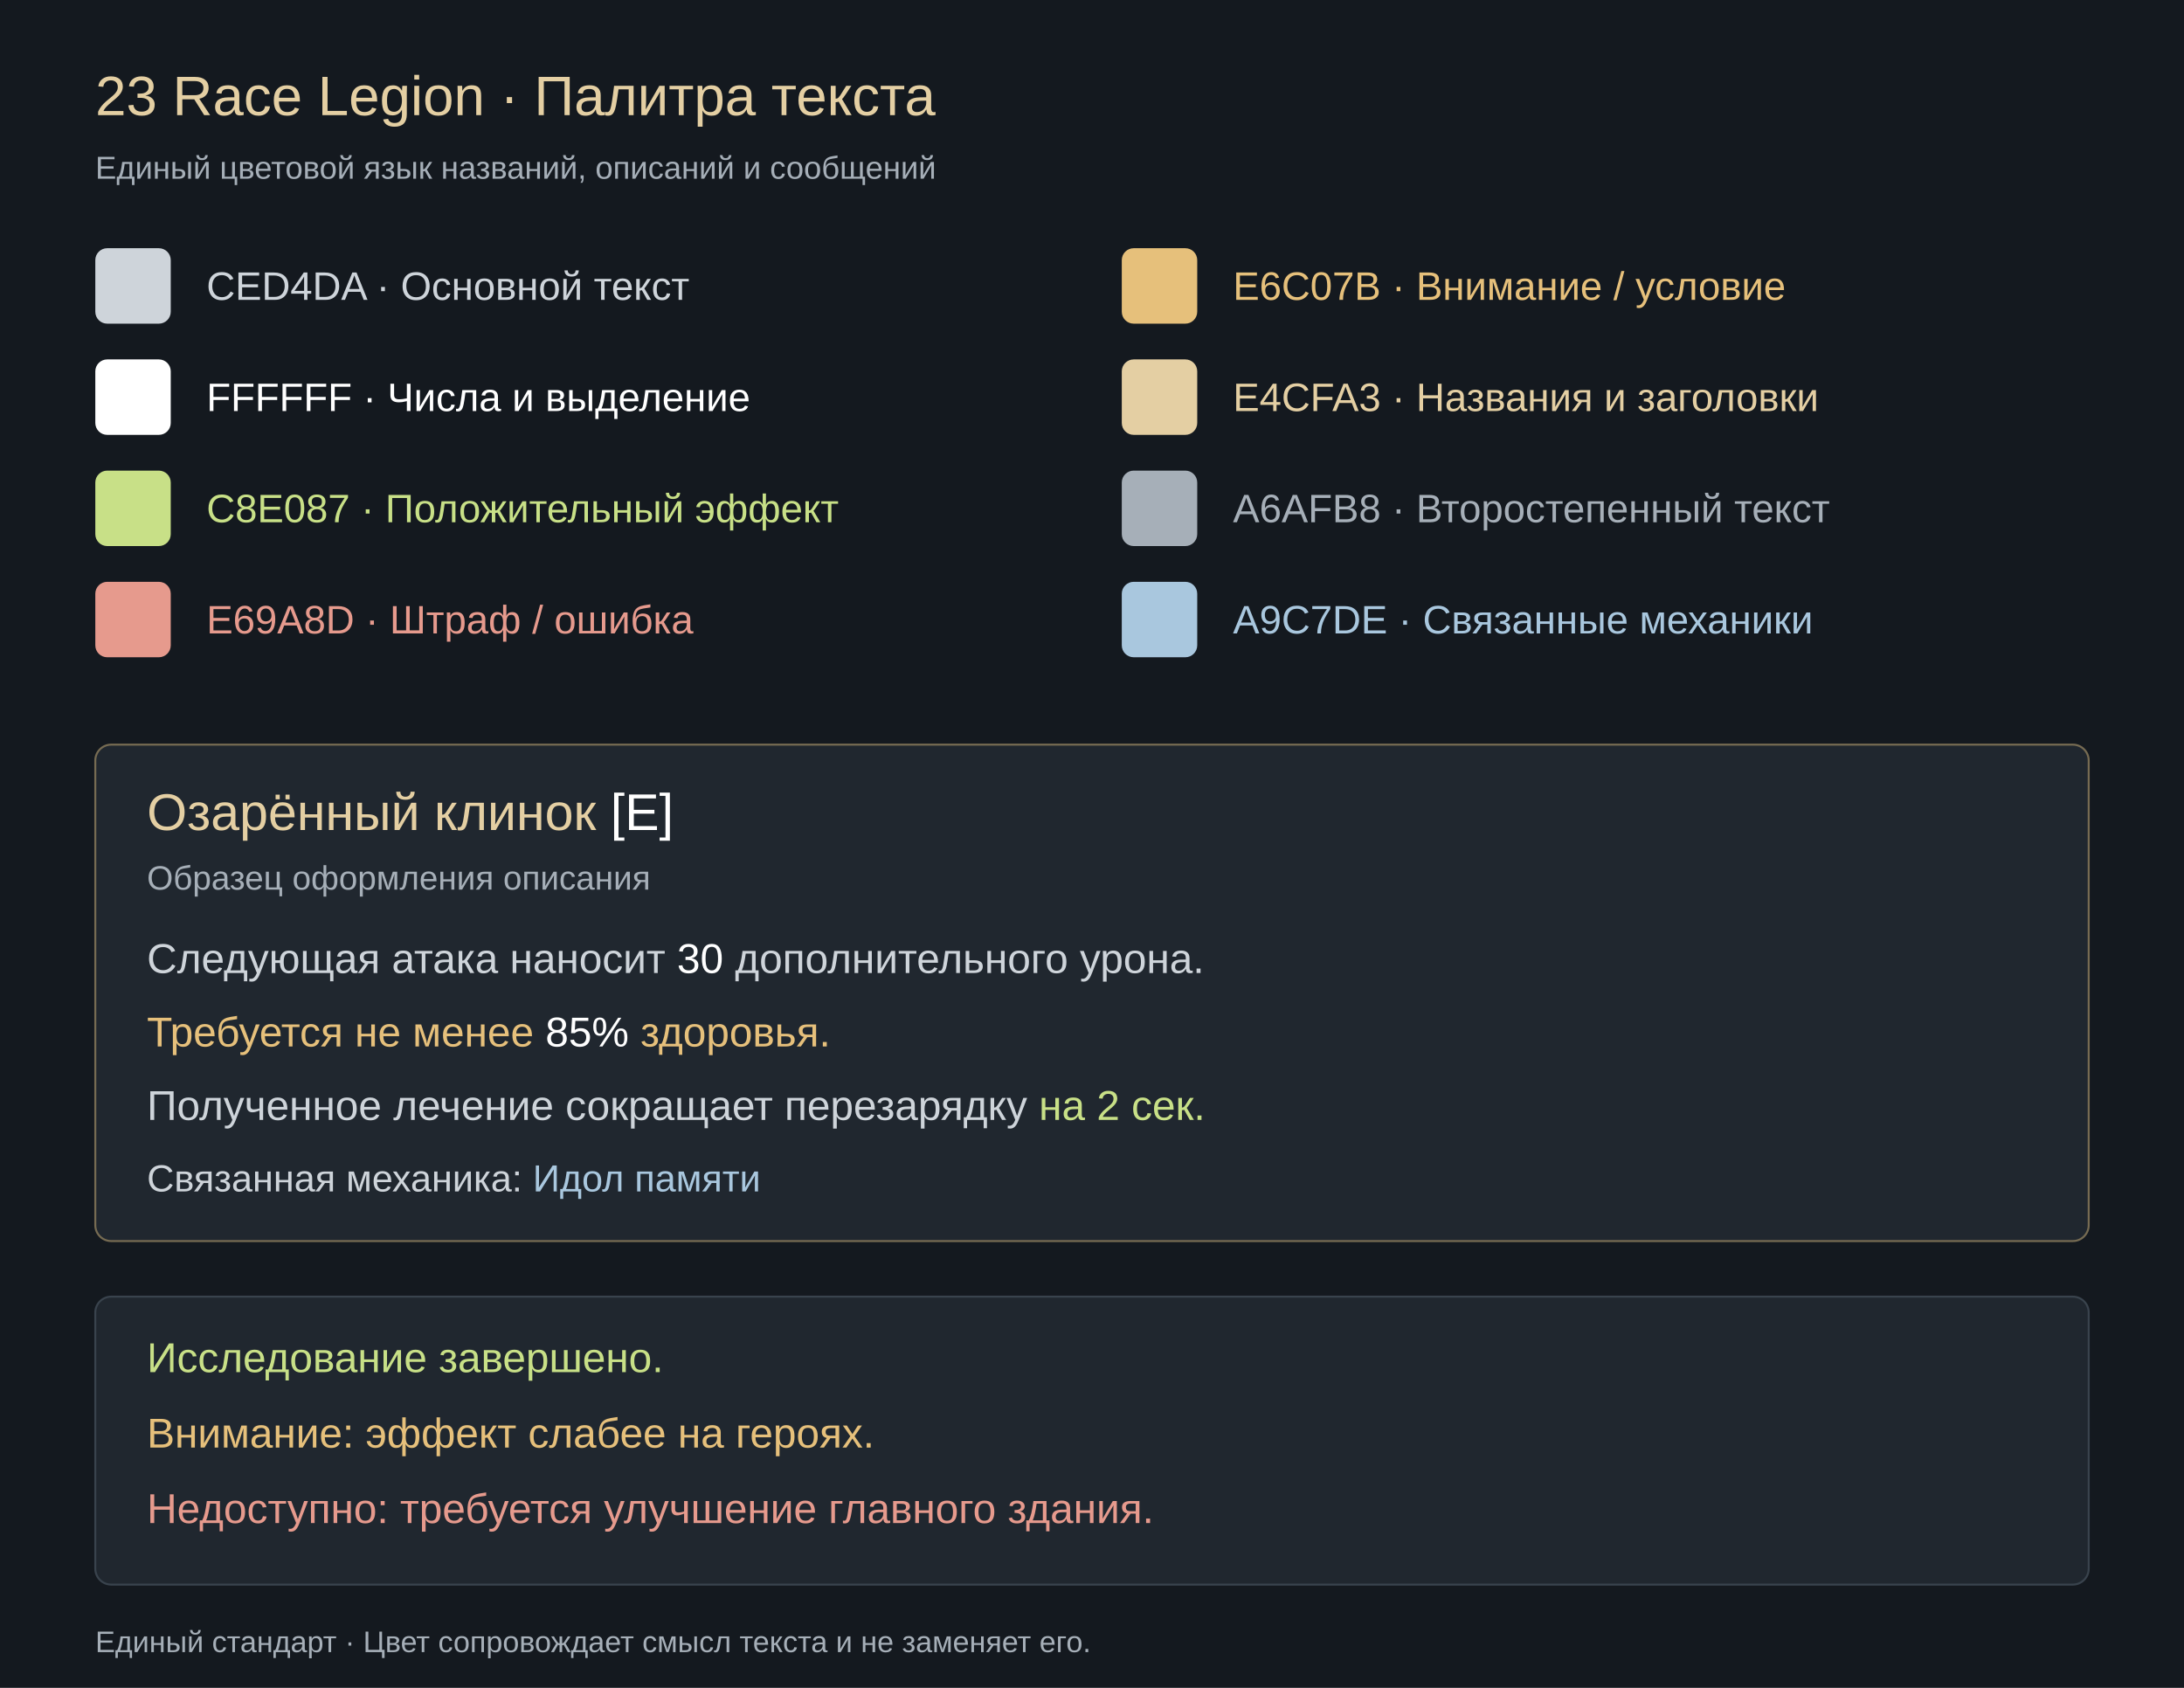
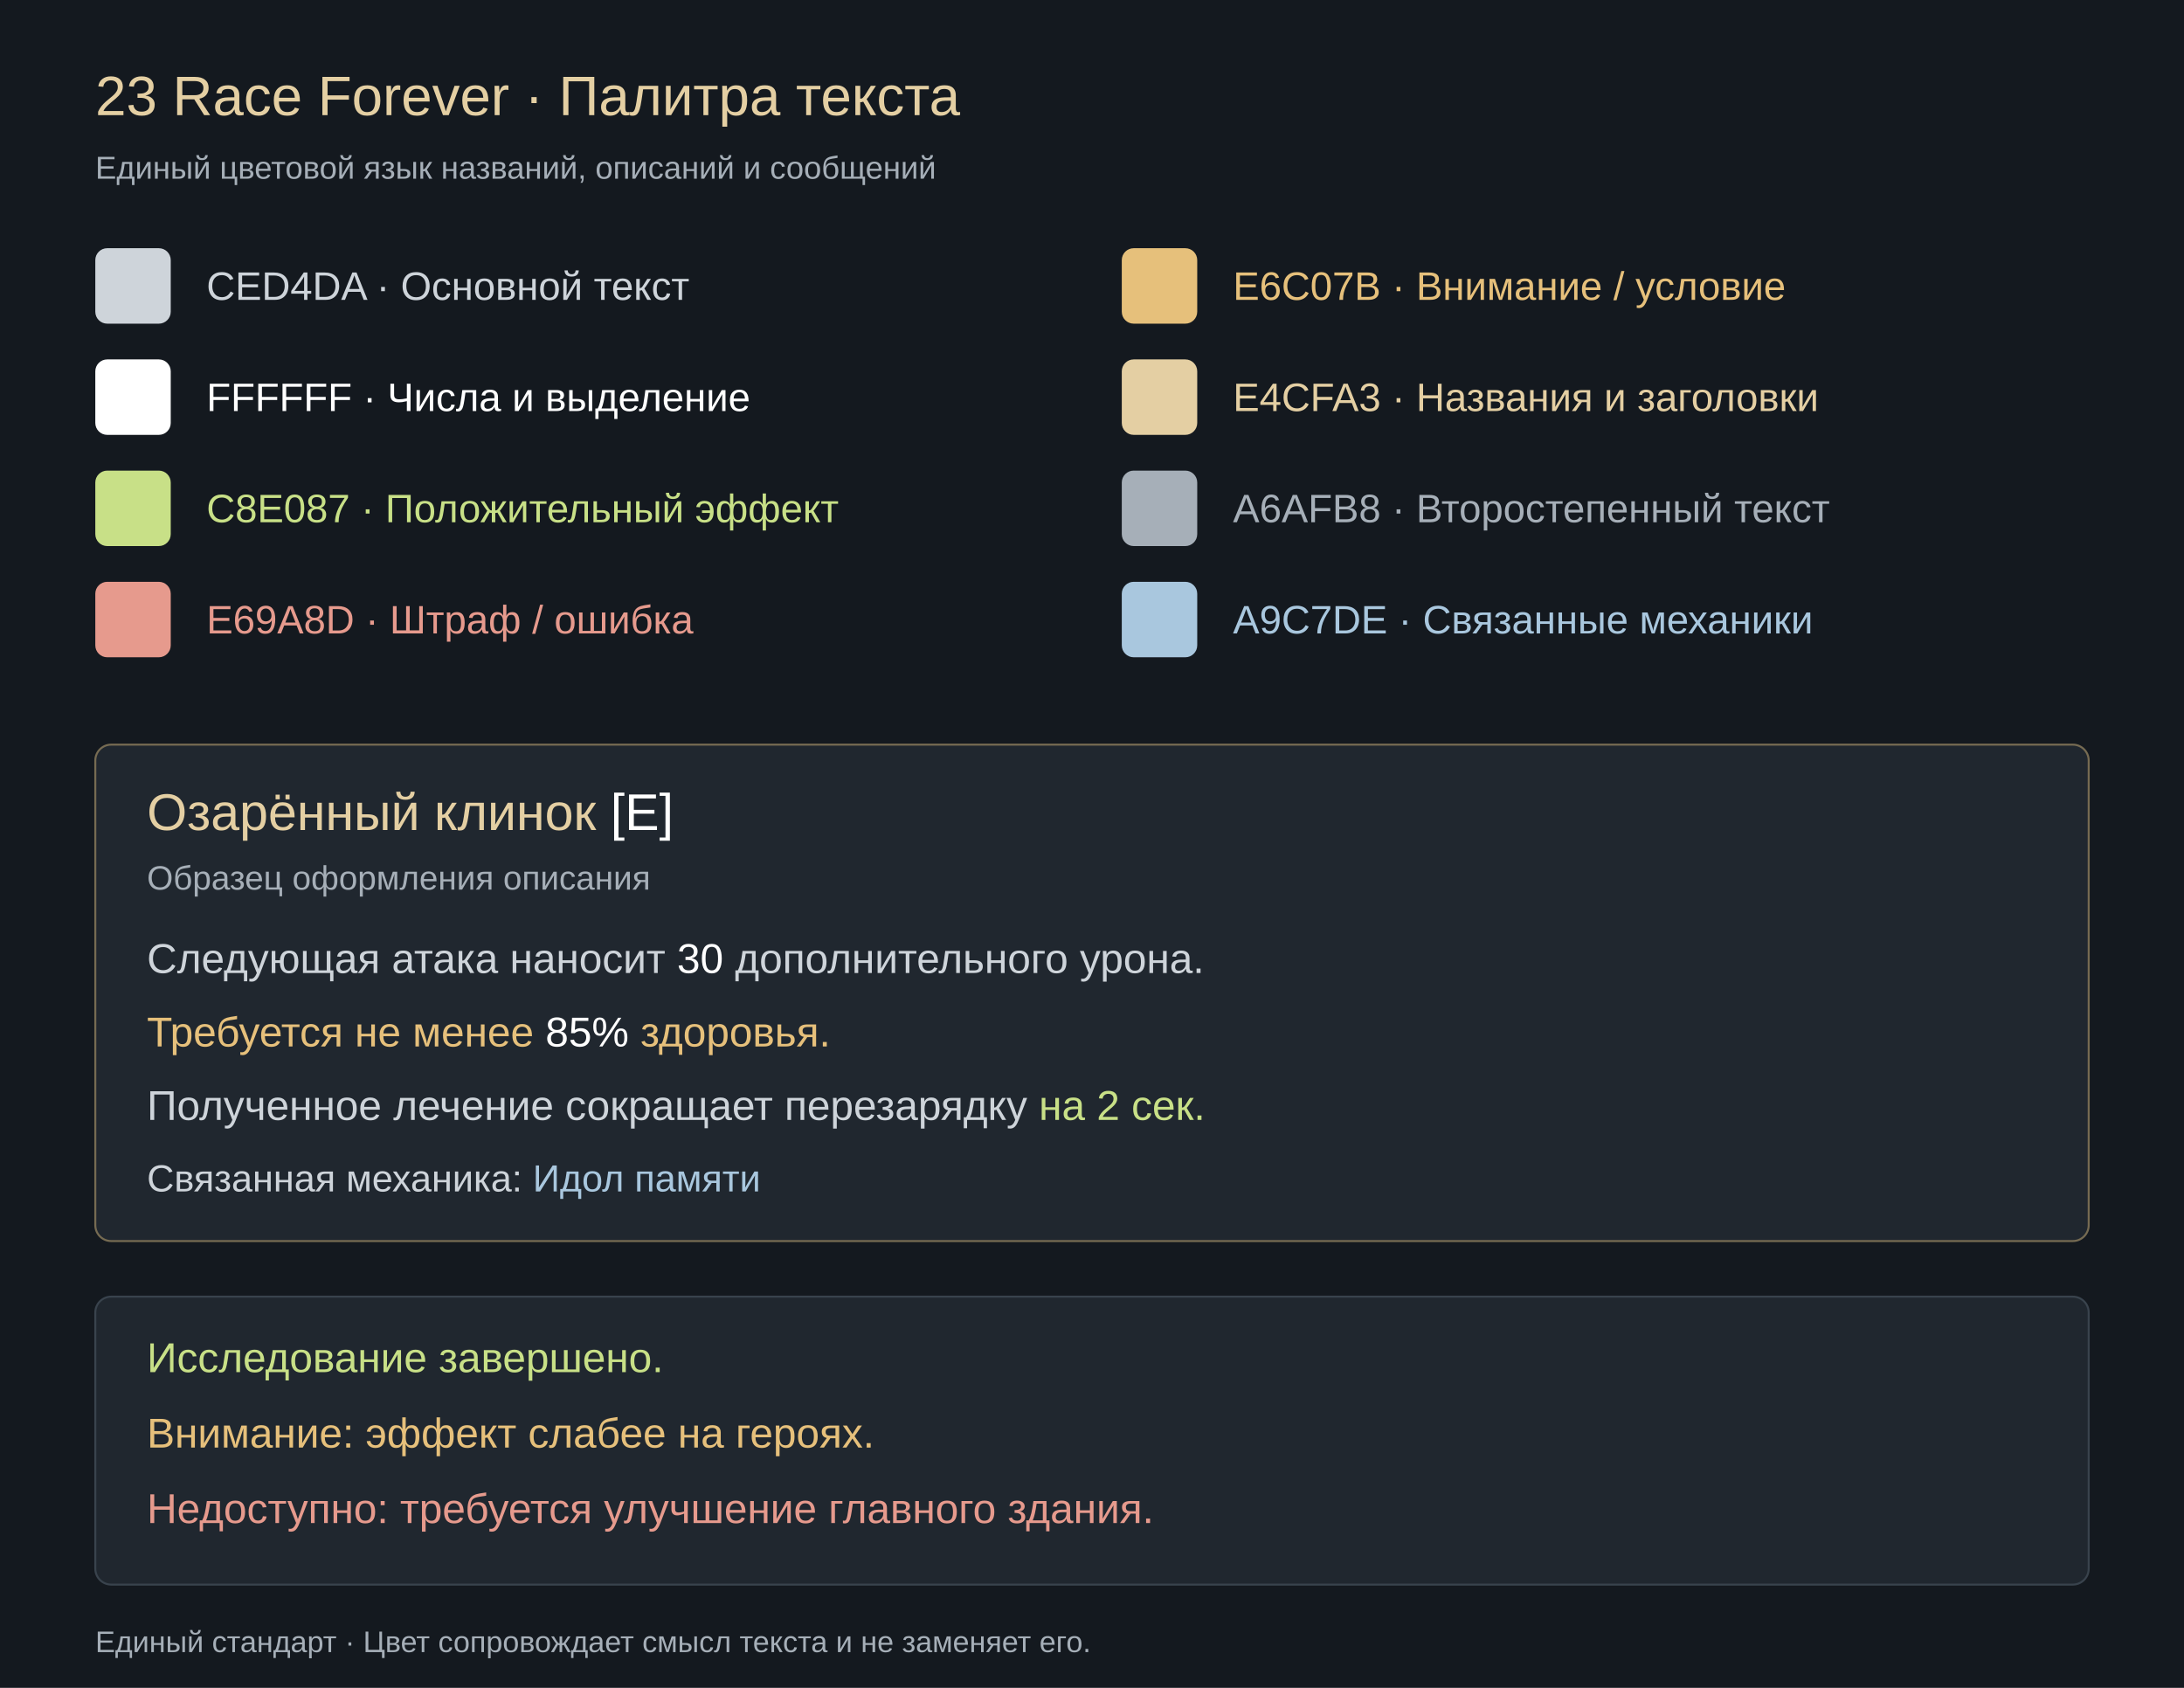
<svg xmlns="http://www.w3.org/2000/svg" width="1100" height="850" viewBox="0 0 1100 850">
  <rect width="1100" height="850" fill="#14191f" />
  <g font-family="Segoe UI,Arial,sans-serif">
-     <text x="48" y="58" font-size="28" fill="#e4cfa3">23 Race Legion · Палитра текста</text>
+     <text x="48" y="58" font-size="28" fill="#e4cfa3">23 Race Forever · Палитра текста</text>
    <text x="48" y="90" font-size="16" fill="#a6afb8">Единый цветовой язык названий, описаний и сообщений</text>
    <g font-size="20">
      <rect x="48" y="125" width="38" height="38" rx="6" fill="#ced4da" />
      <text x="104" y="151" fill="#ced4da">CED4DA · Основной текст</text>
      <rect x="48" y="181" width="38" height="38" rx="6" fill="#ffffff" />
      <text x="104" y="207" fill="#ffffff">FFFFFF · Числа и выделение</text>
      <rect x="48" y="237" width="38" height="38" rx="6" fill="#c8e087" />
      <text x="104" y="263" fill="#c8e087">C8E087 · Положительный эффект</text>
      <rect x="48" y="293" width="38" height="38" rx="6" fill="#e69a8d" />
      <text x="104" y="319" fill="#e69a8d">E69A8D · Штраф / ошибка</text>
      <rect x="565" y="125" width="38" height="38" rx="6" fill="#e6c07b" />
      <text x="621" y="151" fill="#e6c07b">E6C07B · Внимание / условие</text>
      <rect x="565" y="181" width="38" height="38" rx="6" fill="#e4cfa3" />
      <text x="621" y="207" fill="#e4cfa3">E4CFA3 · Названия и заголовки</text>
      <rect x="565" y="237" width="38" height="38" rx="6" fill="#a6afb8" />
      <text x="621" y="263" fill="#a6afb8">A6AFB8 · Второстепенный текст</text>
      <rect x="565" y="293" width="38" height="38" rx="6" fill="#a9c7de" />
      <text x="621" y="319" fill="#a9c7de">A9C7DE · Связанные механики</text>
    </g>
    <rect x="48" y="375" width="1004" height="250" rx="8" fill="#20272f" stroke="#766b52" />
    <text x="74" y="418" font-size="26" fill="#e4cfa3">Озарённый клинок <tspan fill="#ffffff">[E]</tspan>
    </text>
    <text x="74" y="448" font-size="17" fill="#a6afb8">Образец оформления описания</text>
    <text x="74" y="490" font-size="21" fill="#ced4da">Следующая атака наносит <tspan fill="#ffffff">30</tspan> дополнительного урона.</text>
    <text x="74" y="527" font-size="21" fill="#e6c07b">Требуется не менее <tspan fill="#ffffff">85%</tspan> здоровья.</text>
    <text x="74" y="564" font-size="21" fill="#ced4da">Полученное лечение сокращает перезарядку <tspan fill="#c8e087">на 2 сек.</tspan>
    </text>
    <text x="74" y="600" font-size="19" fill="#ced4da">Связанная механика: <tspan fill="#a9c7de">Идол памяти</tspan>
    </text>
    <rect x="48" y="653" width="1004" height="145" rx="8" fill="#20272f" stroke="#39434d" />
    <text x="74" y="691" font-size="21" fill="#c8e087">Исследование завершено.</text>
    <text x="74" y="729" font-size="21" fill="#e6c07b">Внимание: эффект слабее на героях.</text>
    <text x="74" y="767" font-size="21" fill="#e69a8d">Недоступно: требуется улучшение главного здания.</text>
    <text x="48" y="832" font-size="15" fill="#a6afb8">Единый стандарт · Цвет сопровождает смысл текста и не заменяет его.</text>
  </g>
</svg>
